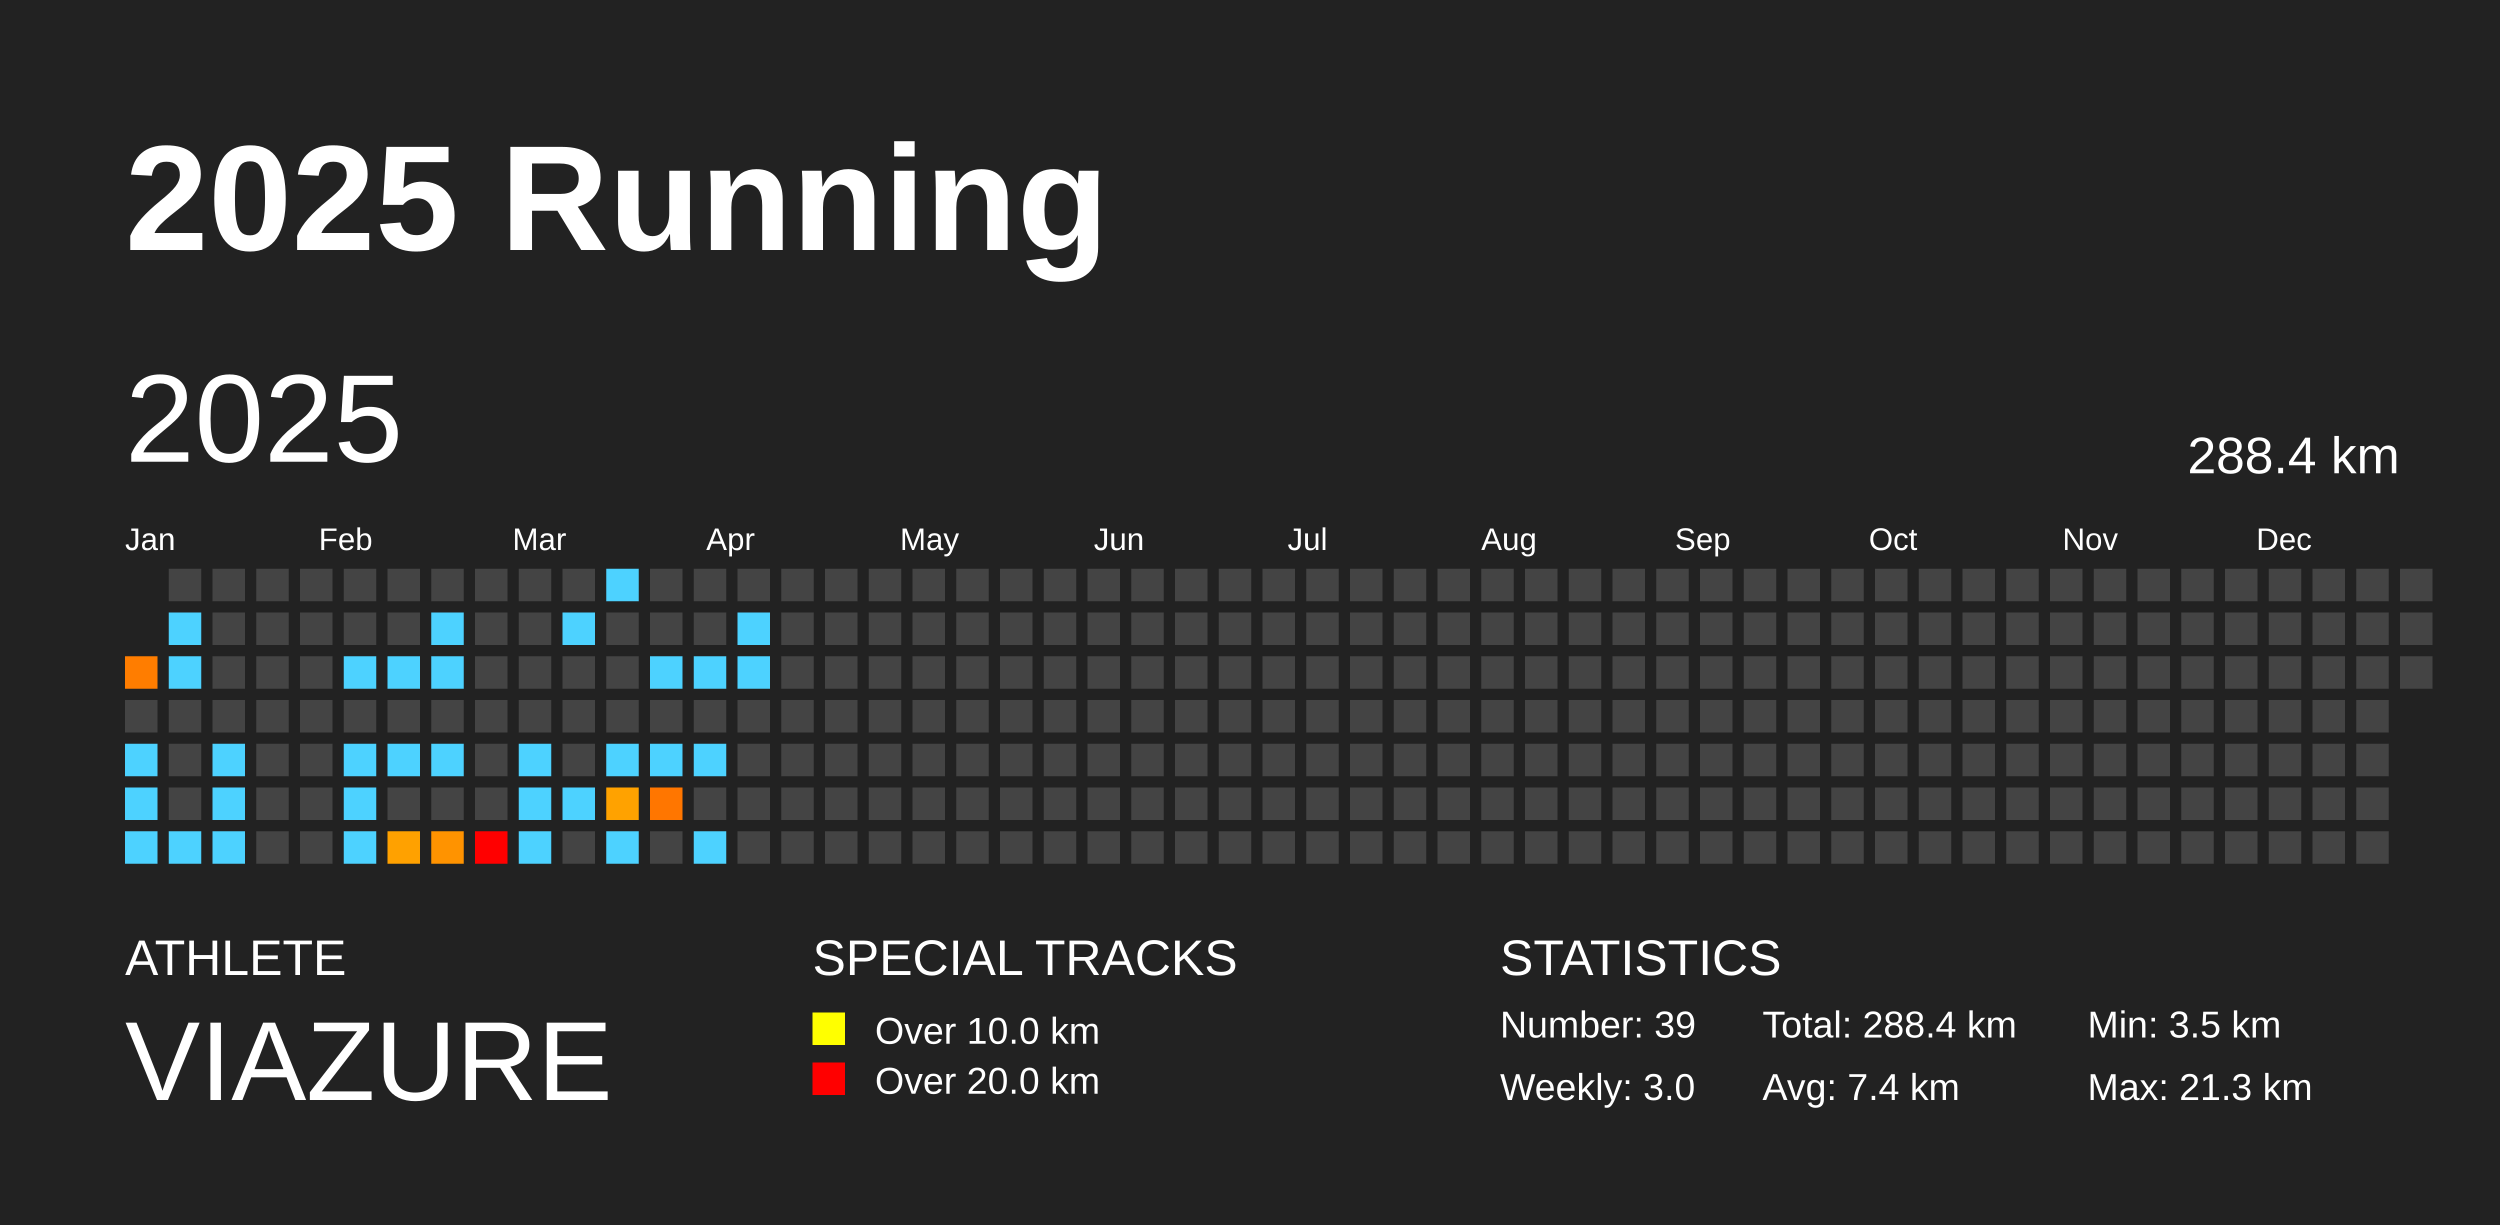
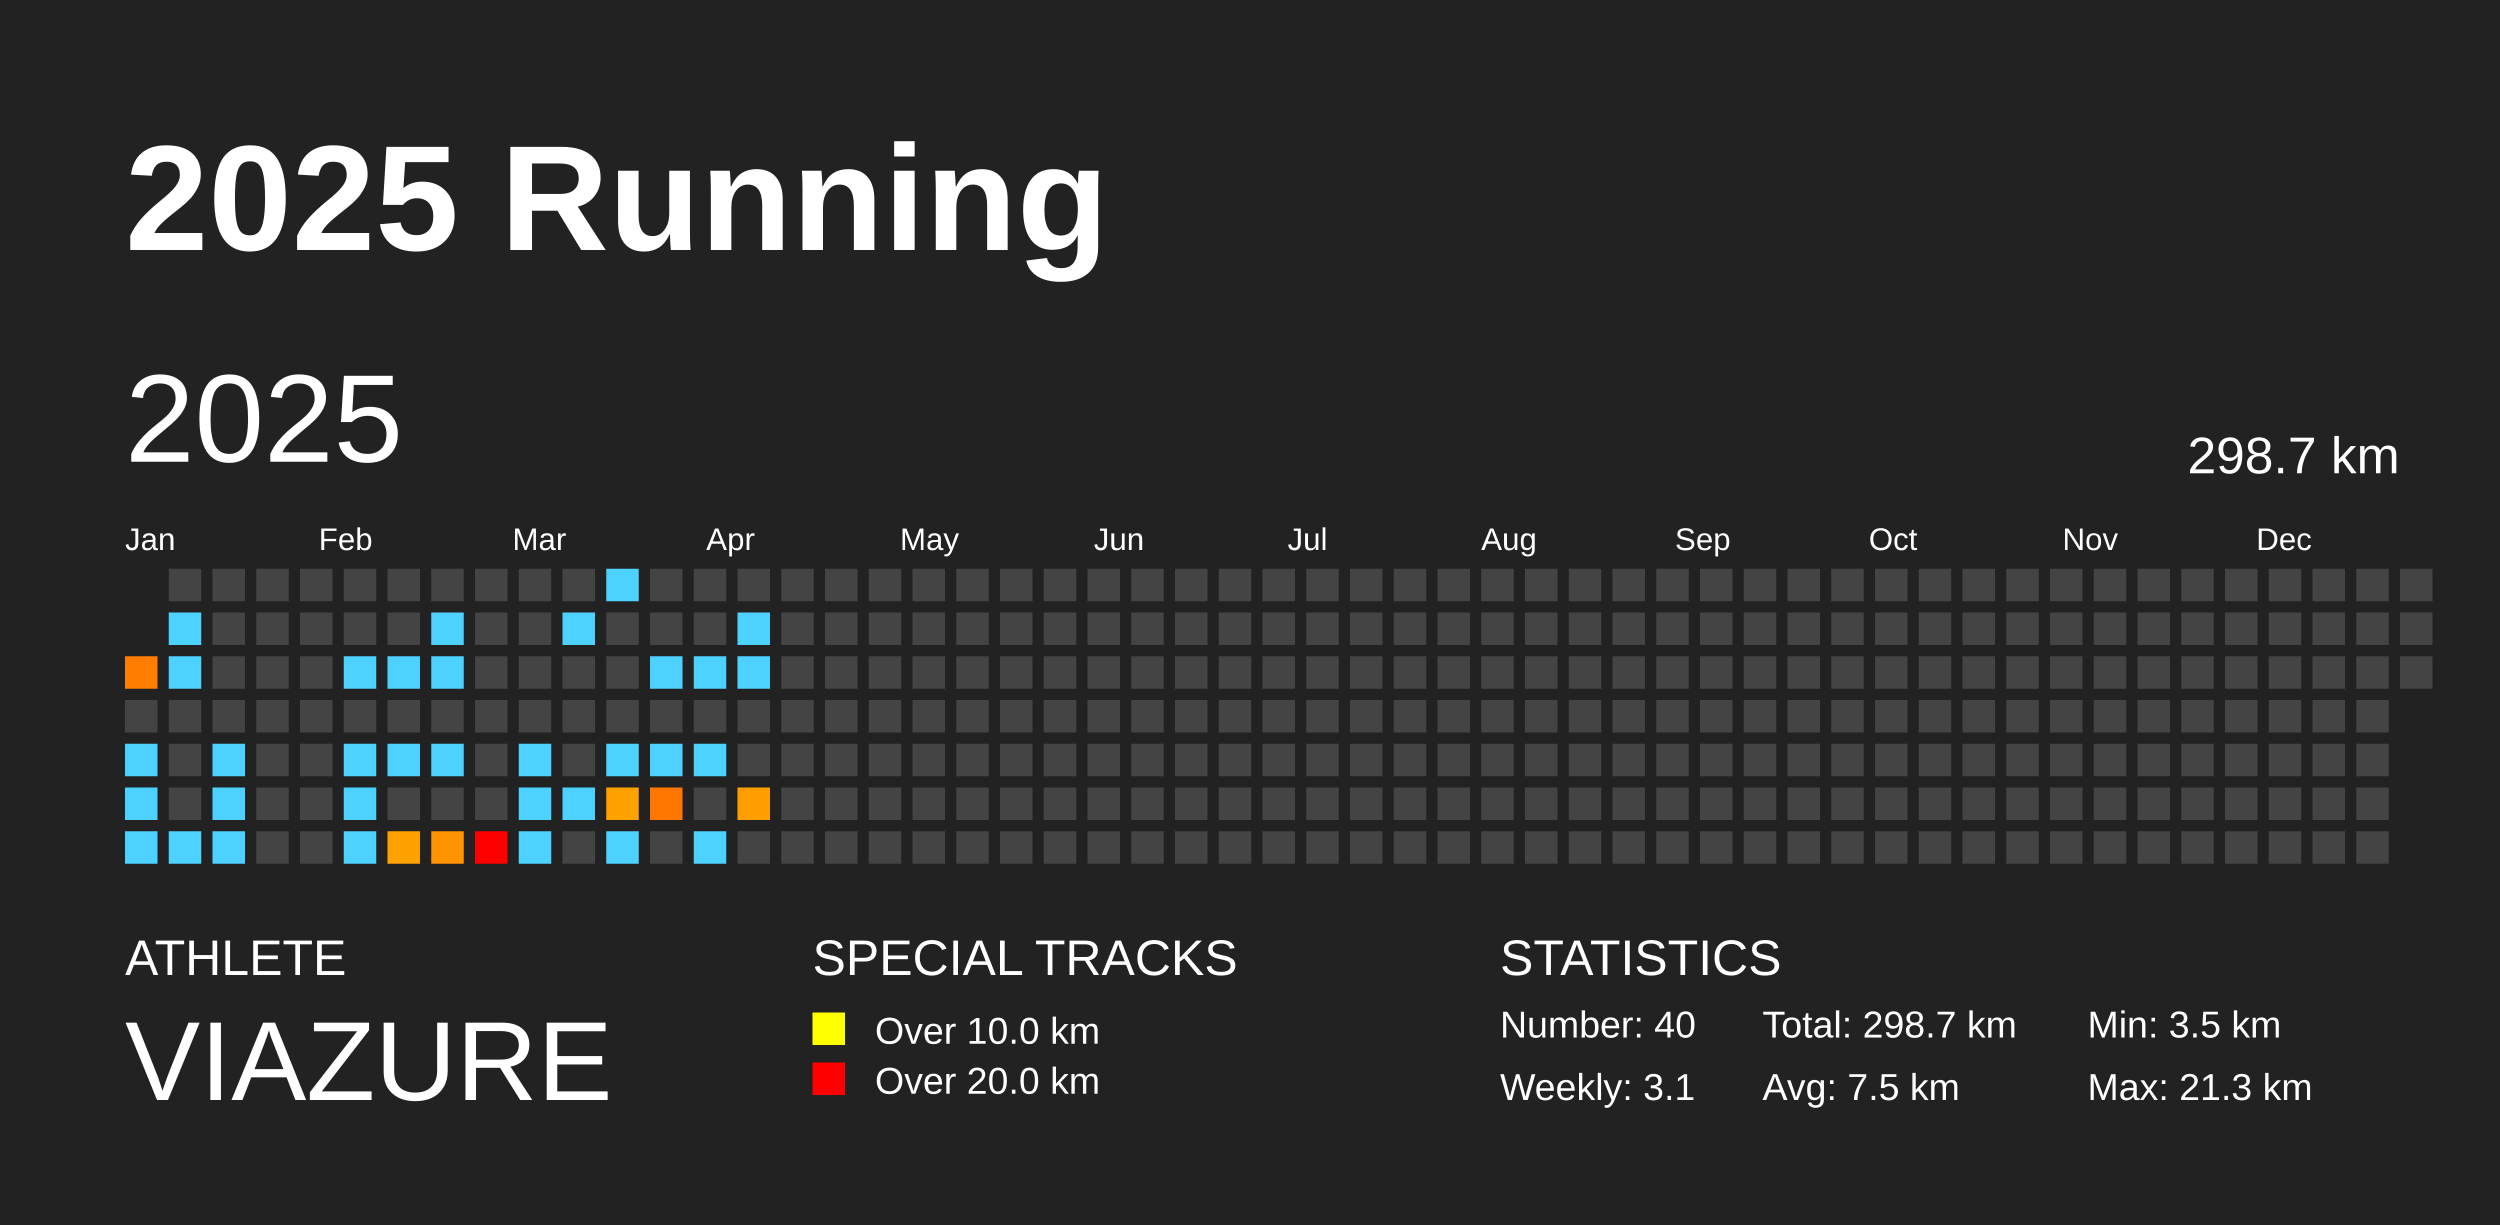
<svg xmlns="http://www.w3.org/2000/svg" baseProfile="full" height="98mm" version="1.1" viewBox="0,0,200,98" width="200mm">
  <defs />
  <rect fill="#222222" height="98" width="200" x="0" y="0" />
  <text fill="#FFFFFF" style="font-size:12px; font-family:Arial; font-weight:bold;" x="10" y="20">2025 Running</text>
  <text fill="#FFFFFF" style="font-size:4px; font-family:Arial" x="10" y="78">ATHLETE</text>
  <text fill="#FFFFFF" style="font-size:9px; font-family:Arial" x="10" y="88">VIAZURE</text>
  <text fill="#FFFFFF" style="font-size:4px; font-family:Arial" x="65" y="78">SPECIAL TRACKS</text>
  <rect fill="yellow" height="2.6" width="2.6" x="65" y="81" />
  <text fill="#FFFFFF" style="font-size:3px; font-family:Arial" x="70" y="83.5">Over 10.0 km</text>
  <rect fill="red" height="2.6" width="2.6" x="65" y="85" />
  <text fill="#FFFFFF" style="font-size:3px; font-family:Arial" x="70" y="87.5">Over 20.0 km</text>
  <text fill="#FFFFFF" style="font-size:4px; font-family:Arial" x="120" y="78">STATISTICS</text>
-   <text fill="#FFFFFF" style="font-size:3px; font-family:Arial" x="120" y="83">Number: 39</text>
-   <text fill="#FFFFFF" style="font-size:3px; font-family:Arial" x="120" y="88">Weekly: 3.0</text>
-   <text fill="#FFFFFF" style="font-size:3px; font-family:Arial" x="141" y="83">Total: 288.4 km</text>
-   <text fill="#FFFFFF" style="font-size:3px; font-family:Arial" x="141" y="88">Avg: 7.4 km</text>
+   <text fill="#FFFFFF" style="font-size:3px; font-family:Arial" x="120" y="83">Number: 40</text>
+   <text fill="#FFFFFF" style="font-size:3px; font-family:Arial" x="120" y="88">Weekly: 3.1</text>
+   <text fill="#FFFFFF" style="font-size:3px; font-family:Arial" x="141" y="83">Total: 298.7 km</text>
+   <text fill="#FFFFFF" style="font-size:3px; font-family:Arial" x="141" y="88">Avg: 7.5 km</text>
  <text fill="#FFFFFF" style="font-size:3px; font-family:Arial" x="167" y="83">Min: 3.5 km</text>
  <text fill="#FFFFFF" style="font-size:3px; font-family:Arial" x="167" y="88">Max: 21.3 km</text>
  <text dominant-baseline="hanging" fill="#FFFFFF" style="font-size:10.0px; font-family:Arial;" x="10" y="30">2025</text>
-   <text dominant-baseline="hanging" fill="#FFFFFF" style="font-size:4.125px; font-family:Arial;" x="175" y="35">288.4 km</text>
+   <text dominant-baseline="hanging" fill="#FFFFFF" style="font-size:4.125px; font-family:Arial;" x="175" y="35">298.7 km</text>
  <text fill="#FFFFFF" style="font-size:2.5px; font-family:Arial" x="10.0" y="44">Jan</text>
  <text fill="#FFFFFF" style="font-size:2.5px; font-family:Arial" x="25.5" y="44">Feb</text>
  <text fill="#FFFFFF" style="font-size:2.5px; font-family:Arial" x="41.0" y="44">Mar</text>
  <text fill="#FFFFFF" style="font-size:2.5px; font-family:Arial" x="56.5" y="44">Apr</text>
  <text fill="#FFFFFF" style="font-size:2.5px; font-family:Arial" x="72.0" y="44">May</text>
  <text fill="#FFFFFF" style="font-size:2.5px; font-family:Arial" x="87.5" y="44">Jun</text>
  <text fill="#FFFFFF" style="font-size:2.5px; font-family:Arial" x="103.0" y="44">Jul</text>
  <text fill="#FFFFFF" style="font-size:2.5px; font-family:Arial" x="118.5" y="44">Aug</text>
  <text fill="#FFFFFF" style="font-size:2.5px; font-family:Arial" x="134.0" y="44">Sep</text>
  <text fill="#FFFFFF" style="font-size:2.5px; font-family:Arial" x="149.5" y="44">Oct</text>
  <text fill="#FFFFFF" style="font-size:2.5px; font-family:Arial" x="165.0" y="44">Nov</text>
  <text fill="#FFFFFF" style="font-size:2.5px; font-family:Arial" x="180.5" y="44">Dec</text>
  <rect fill="#ff7d00" height="2.6" width="2.6" x="10.0" y="52.5" />
  <rect fill="#444444" height="2.6" width="2.6" x="10.0" y="56.0" />
  <rect fill="#4dd2ff" height="2.6" width="2.6" x="10.0" y="59.5" />
  <rect fill="#4dd2ff" height="2.6" width="2.6" x="10.0" y="63.0" />
  <rect fill="#4dd2ff" height="2.6" width="2.6" x="10.0" y="66.5" />
  <rect fill="#444444" height="2.6" width="2.6" x="13.5" y="45.5" />
  <rect fill="#4dd2ff" height="2.6" width="2.6" x="13.5" y="49.0" />
  <rect fill="#4dd2ff" height="2.6" width="2.6" x="13.5" y="52.5" />
  <rect fill="#444444" height="2.6" width="2.6" x="13.5" y="56.0" />
  <rect fill="#444444" height="2.6" width="2.6" x="13.5" y="59.5" />
  <rect fill="#444444" height="2.6" width="2.6" x="13.5" y="63.0" />
  <rect fill="#4dd2ff" height="2.6" width="2.6" x="13.5" y="66.5" />
  <rect fill="#444444" height="2.6" width="2.6" x="17.0" y="45.5" />
  <rect fill="#444444" height="2.6" width="2.6" x="17.0" y="49.0" />
  <rect fill="#444444" height="2.6" width="2.6" x="17.0" y="52.5" />
  <rect fill="#444444" height="2.6" width="2.6" x="17.0" y="56.0" />
  <rect fill="#4dd2ff" height="2.6" width="2.6" x="17.0" y="59.5" />
  <rect fill="#4dd2ff" height="2.6" width="2.6" x="17.0" y="63.0" />
  <rect fill="#4dd2ff" height="2.6" width="2.6" x="17.0" y="66.5" />
  <rect fill="#444444" height="2.6" width="2.6" x="20.5" y="45.5" />
  <rect fill="#444444" height="2.6" width="2.6" x="20.5" y="49.0" />
  <rect fill="#444444" height="2.6" width="2.6" x="20.5" y="52.5" />
  <rect fill="#444444" height="2.6" width="2.6" x="20.5" y="56.0" />
  <rect fill="#444444" height="2.6" width="2.6" x="20.5" y="59.5" />
  <rect fill="#444444" height="2.6" width="2.6" x="20.5" y="63.0" />
  <rect fill="#444444" height="2.6" width="2.6" x="20.5" y="66.5" />
  <rect fill="#444444" height="2.6" width="2.6" x="24.0" y="45.5" />
  <rect fill="#444444" height="2.6" width="2.6" x="24.0" y="49.0" />
  <rect fill="#444444" height="2.6" width="2.6" x="24.0" y="52.5" />
  <rect fill="#444444" height="2.6" width="2.6" x="24.0" y="56.0" />
  <rect fill="#444444" height="2.6" width="2.6" x="24.0" y="59.5" />
  <rect fill="#444444" height="2.6" width="2.6" x="24.0" y="63.0" />
  <rect fill="#444444" height="2.6" width="2.6" x="24.0" y="66.5" />
  <rect fill="#444444" height="2.6" width="2.6" x="27.5" y="45.5" />
  <rect fill="#444444" height="2.6" width="2.6" x="27.5" y="49.0" />
  <rect fill="#4dd2ff" height="2.6" width="2.6" x="27.5" y="52.5" />
  <rect fill="#444444" height="2.6" width="2.6" x="27.5" y="56.0" />
  <rect fill="#4dd2ff" height="2.6" width="2.6" x="27.5" y="59.5" />
  <rect fill="#4dd2ff" height="2.6" width="2.6" x="27.5" y="63.0" />
  <rect fill="#4dd2ff" height="2.6" width="2.6" x="27.5" y="66.5" />
  <rect fill="#444444" height="2.6" width="2.6" x="31.0" y="45.5" />
  <rect fill="#444444" height="2.6" width="2.6" x="31.0" y="49.0" />
  <rect fill="#4dd2ff" height="2.6" width="2.6" x="31.0" y="52.5" />
  <rect fill="#444444" height="2.6" width="2.6" x="31.0" y="56.0" />
  <rect fill="#4dd2ff" height="2.6" width="2.6" x="31.0" y="59.5" />
  <rect fill="#444444" height="2.6" width="2.6" x="31.0" y="63.0" />
  <rect fill="#ffa100" height="2.6" width="2.6" x="31.0" y="66.5" />
  <rect fill="#444444" height="2.6" width="2.6" x="34.5" y="45.5" />
  <rect fill="#4dd2ff" height="2.6" width="2.6" x="34.5" y="49.0" />
  <rect fill="#4dd2ff" height="2.6" width="2.6" x="34.5" y="52.5" />
  <rect fill="#444444" height="2.6" width="2.6" x="34.5" y="56.0" />
  <rect fill="#4dd2ff" height="2.6" width="2.6" x="34.5" y="59.5" />
  <rect fill="#444444" height="2.6" width="2.6" x="34.5" y="63.0" />
  <rect fill="#ff9300" height="2.6" width="2.6" x="34.5" y="66.5" />
  <rect fill="#444444" height="2.6" width="2.6" x="38.0" y="45.5" />
  <rect fill="#444444" height="2.6" width="2.6" x="38.0" y="49.0" />
  <rect fill="#444444" height="2.6" width="2.6" x="38.0" y="52.5" />
  <rect fill="#444444" height="2.6" width="2.6" x="38.0" y="56.0" />
  <rect fill="#444444" height="2.6" width="2.6" x="38.0" y="59.5" />
  <rect fill="#444444" height="2.6" width="2.6" x="38.0" y="63.0" />
  <rect fill="red" height="2.6" width="2.6" x="38.0" y="66.5" />
  <rect fill="#444444" height="2.6" width="2.6" x="41.5" y="45.5" />
  <rect fill="#444444" height="2.6" width="2.6" x="41.5" y="49.0" />
  <rect fill="#444444" height="2.6" width="2.6" x="41.5" y="52.5" />
  <rect fill="#444444" height="2.6" width="2.6" x="41.5" y="56.0" />
  <rect fill="#4dd2ff" height="2.6" width="2.6" x="41.5" y="59.5" />
  <rect fill="#4dd2ff" height="2.6" width="2.6" x="41.5" y="63.0" />
  <rect fill="#4dd2ff" height="2.6" width="2.6" x="41.5" y="66.5" />
  <rect fill="#444444" height="2.6" width="2.6" x="45.0" y="45.5" />
  <rect fill="#4dd2ff" height="2.6" width="2.6" x="45.0" y="49.0" />
  <rect fill="#444444" height="2.6" width="2.6" x="45.0" y="52.5" />
  <rect fill="#444444" height="2.6" width="2.6" x="45.0" y="56.0" />
  <rect fill="#444444" height="2.6" width="2.6" x="45.0" y="59.5" />
  <rect fill="#4dd2ff" height="2.6" width="2.6" x="45.0" y="63.0" />
  <rect fill="#444444" height="2.6" width="2.6" x="45.0" y="66.5" />
  <rect fill="#4dd2ff" height="2.6" width="2.6" x="48.5" y="45.5" />
  <rect fill="#444444" height="2.6" width="2.6" x="48.5" y="49.0" />
  <rect fill="#444444" height="2.6" width="2.6" x="48.5" y="52.5" />
  <rect fill="#444444" height="2.6" width="2.6" x="48.5" y="56.0" />
  <rect fill="#4dd2ff" height="2.6" width="2.6" x="48.5" y="59.5" />
  <rect fill="#ffa200" height="2.6" width="2.6" x="48.5" y="63.0" />
  <rect fill="#4dd2ff" height="2.6" width="2.6" x="48.5" y="66.5" />
  <rect fill="#444444" height="2.6" width="2.6" x="52.0" y="45.5" />
  <rect fill="#444444" height="2.6" width="2.6" x="52.0" y="49.0" />
  <rect fill="#4dd2ff" height="2.6" width="2.6" x="52.0" y="52.5" />
  <rect fill="#444444" height="2.6" width="2.6" x="52.0" y="56.0" />
  <rect fill="#4dd2ff" height="2.6" width="2.6" x="52.0" y="59.5" />
  <rect fill="#ff7600" height="2.6" width="2.6" x="52.0" y="63.0" />
  <rect fill="#444444" height="2.6" width="2.6" x="52.0" y="66.5" />
  <rect fill="#444444" height="2.6" width="2.6" x="55.5" y="45.5" />
  <rect fill="#444444" height="2.6" width="2.6" x="55.5" y="49.0" />
  <rect fill="#4dd2ff" height="2.6" width="2.6" x="55.5" y="52.5" />
  <rect fill="#444444" height="2.6" width="2.6" x="55.5" y="56.0" />
  <rect fill="#4dd2ff" height="2.6" width="2.6" x="55.5" y="59.5" />
  <rect fill="#444444" height="2.6" width="2.6" x="55.5" y="63.0" />
  <rect fill="#4dd2ff" height="2.6" width="2.6" x="55.5" y="66.5" />
  <rect fill="#444444" height="2.6" width="2.6" x="59.0" y="45.5" />
  <rect fill="#4dd2ff" height="2.6" width="2.6" x="59.0" y="49.0" />
  <rect fill="#4dd2ff" height="2.6" width="2.6" x="59.0" y="52.5" />
  <rect fill="#444444" height="2.6" width="2.6" x="59.0" y="56.0" />
  <rect fill="#444444" height="2.6" width="2.6" x="59.0" y="59.5" />
-   <rect fill="#444444" height="2.6" width="2.6" x="59.0" y="63.0" />
+   <rect fill="#ff9e00" height="2.6" width="2.6" x="59.0" y="63.0" />
  <rect fill="#444444" height="2.6" width="2.6" x="59.0" y="66.5" />
  <rect fill="#444444" height="2.6" width="2.6" x="62.5" y="45.5" />
  <rect fill="#444444" height="2.6" width="2.6" x="62.5" y="49.0" />
  <rect fill="#444444" height="2.6" width="2.6" x="62.5" y="52.5" />
  <rect fill="#444444" height="2.6" width="2.6" x="62.5" y="56.0" />
  <rect fill="#444444" height="2.6" width="2.6" x="62.5" y="59.5" />
  <rect fill="#444444" height="2.6" width="2.6" x="62.5" y="63.0" />
  <rect fill="#444444" height="2.6" width="2.6" x="62.5" y="66.5" />
  <rect fill="#444444" height="2.6" width="2.6" x="66.0" y="45.5" />
  <rect fill="#444444" height="2.6" width="2.6" x="66.0" y="49.0" />
  <rect fill="#444444" height="2.6" width="2.6" x="66.0" y="52.5" />
  <rect fill="#444444" height="2.6" width="2.6" x="66.0" y="56.0" />
  <rect fill="#444444" height="2.6" width="2.6" x="66.0" y="59.5" />
  <rect fill="#444444" height="2.6" width="2.6" x="66.0" y="63.0" />
  <rect fill="#444444" height="2.6" width="2.6" x="66.0" y="66.5" />
  <rect fill="#444444" height="2.6" width="2.6" x="69.5" y="45.5" />
  <rect fill="#444444" height="2.6" width="2.6" x="69.5" y="49.0" />
  <rect fill="#444444" height="2.6" width="2.6" x="69.5" y="52.5" />
  <rect fill="#444444" height="2.6" width="2.6" x="69.5" y="56.0" />
  <rect fill="#444444" height="2.6" width="2.6" x="69.5" y="59.5" />
  <rect fill="#444444" height="2.6" width="2.6" x="69.5" y="63.0" />
  <rect fill="#444444" height="2.6" width="2.6" x="69.5" y="66.5" />
  <rect fill="#444444" height="2.6" width="2.6" x="73.0" y="45.5" />
  <rect fill="#444444" height="2.6" width="2.6" x="73.0" y="49.0" />
  <rect fill="#444444" height="2.6" width="2.6" x="73.0" y="52.5" />
  <rect fill="#444444" height="2.6" width="2.6" x="73.0" y="56.0" />
  <rect fill="#444444" height="2.6" width="2.6" x="73.0" y="59.5" />
  <rect fill="#444444" height="2.6" width="2.6" x="73.0" y="63.0" />
  <rect fill="#444444" height="2.6" width="2.6" x="73.0" y="66.5" />
  <rect fill="#444444" height="2.6" width="2.6" x="76.5" y="45.5" />
  <rect fill="#444444" height="2.6" width="2.6" x="76.5" y="49.0" />
  <rect fill="#444444" height="2.6" width="2.6" x="76.5" y="52.5" />
  <rect fill="#444444" height="2.6" width="2.6" x="76.5" y="56.0" />
  <rect fill="#444444" height="2.6" width="2.6" x="76.5" y="59.5" />
  <rect fill="#444444" height="2.6" width="2.6" x="76.5" y="63.0" />
  <rect fill="#444444" height="2.6" width="2.6" x="76.5" y="66.5" />
  <rect fill="#444444" height="2.6" width="2.6" x="80.0" y="45.5" />
  <rect fill="#444444" height="2.6" width="2.6" x="80.0" y="49.0" />
  <rect fill="#444444" height="2.6" width="2.6" x="80.0" y="52.5" />
  <rect fill="#444444" height="2.6" width="2.6" x="80.0" y="56.0" />
  <rect fill="#444444" height="2.6" width="2.6" x="80.0" y="59.5" />
  <rect fill="#444444" height="2.6" width="2.6" x="80.0" y="63.0" />
  <rect fill="#444444" height="2.6" width="2.6" x="80.0" y="66.5" />
  <rect fill="#444444" height="2.6" width="2.6" x="83.5" y="45.5" />
  <rect fill="#444444" height="2.6" width="2.6" x="83.5" y="49.0" />
  <rect fill="#444444" height="2.6" width="2.6" x="83.5" y="52.5" />
  <rect fill="#444444" height="2.6" width="2.6" x="83.5" y="56.0" />
  <rect fill="#444444" height="2.6" width="2.6" x="83.5" y="59.5" />
  <rect fill="#444444" height="2.6" width="2.6" x="83.5" y="63.0" />
  <rect fill="#444444" height="2.6" width="2.6" x="83.5" y="66.5" />
  <rect fill="#444444" height="2.6" width="2.6" x="87.0" y="45.5" />
  <rect fill="#444444" height="2.6" width="2.6" x="87.0" y="49.0" />
  <rect fill="#444444" height="2.6" width="2.6" x="87.0" y="52.5" />
  <rect fill="#444444" height="2.6" width="2.6" x="87.0" y="56.0" />
  <rect fill="#444444" height="2.6" width="2.6" x="87.0" y="59.5" />
  <rect fill="#444444" height="2.6" width="2.6" x="87.0" y="63.0" />
  <rect fill="#444444" height="2.6" width="2.6" x="87.0" y="66.5" />
  <rect fill="#444444" height="2.6" width="2.6" x="90.5" y="45.5" />
  <rect fill="#444444" height="2.6" width="2.6" x="90.5" y="49.0" />
  <rect fill="#444444" height="2.6" width="2.6" x="90.5" y="52.5" />
  <rect fill="#444444" height="2.6" width="2.6" x="90.5" y="56.0" />
  <rect fill="#444444" height="2.6" width="2.6" x="90.5" y="59.5" />
  <rect fill="#444444" height="2.6" width="2.6" x="90.5" y="63.0" />
  <rect fill="#444444" height="2.6" width="2.6" x="90.5" y="66.5" />
  <rect fill="#444444" height="2.6" width="2.6" x="94.0" y="45.5" />
  <rect fill="#444444" height="2.6" width="2.6" x="94.0" y="49.0" />
  <rect fill="#444444" height="2.6" width="2.6" x="94.0" y="52.5" />
  <rect fill="#444444" height="2.6" width="2.6" x="94.0" y="56.0" />
  <rect fill="#444444" height="2.6" width="2.6" x="94.0" y="59.5" />
  <rect fill="#444444" height="2.6" width="2.6" x="94.0" y="63.0" />
  <rect fill="#444444" height="2.6" width="2.6" x="94.0" y="66.5" />
  <rect fill="#444444" height="2.6" width="2.6" x="97.5" y="45.5" />
  <rect fill="#444444" height="2.6" width="2.6" x="97.5" y="49.0" />
  <rect fill="#444444" height="2.6" width="2.6" x="97.5" y="52.5" />
  <rect fill="#444444" height="2.6" width="2.6" x="97.5" y="56.0" />
  <rect fill="#444444" height="2.6" width="2.6" x="97.5" y="59.5" />
  <rect fill="#444444" height="2.6" width="2.6" x="97.5" y="63.0" />
  <rect fill="#444444" height="2.6" width="2.6" x="97.5" y="66.5" />
  <rect fill="#444444" height="2.6" width="2.6" x="101.0" y="45.5" />
  <rect fill="#444444" height="2.6" width="2.6" x="101.0" y="49.0" />
  <rect fill="#444444" height="2.6" width="2.6" x="101.0" y="52.5" />
  <rect fill="#444444" height="2.6" width="2.6" x="101.0" y="56.0" />
  <rect fill="#444444" height="2.6" width="2.6" x="101.0" y="59.5" />
  <rect fill="#444444" height="2.6" width="2.6" x="101.0" y="63.0" />
  <rect fill="#444444" height="2.6" width="2.6" x="101.0" y="66.5" />
  <rect fill="#444444" height="2.6" width="2.6" x="104.5" y="45.5" />
  <rect fill="#444444" height="2.6" width="2.6" x="104.5" y="49.0" />
  <rect fill="#444444" height="2.6" width="2.6" x="104.5" y="52.5" />
  <rect fill="#444444" height="2.6" width="2.6" x="104.5" y="56.0" />
  <rect fill="#444444" height="2.6" width="2.6" x="104.5" y="59.5" />
  <rect fill="#444444" height="2.6" width="2.6" x="104.5" y="63.0" />
  <rect fill="#444444" height="2.6" width="2.6" x="104.5" y="66.5" />
  <rect fill="#444444" height="2.6" width="2.6" x="108.0" y="45.5" />
  <rect fill="#444444" height="2.6" width="2.6" x="108.0" y="49.0" />
  <rect fill="#444444" height="2.6" width="2.6" x="108.0" y="52.5" />
  <rect fill="#444444" height="2.6" width="2.6" x="108.0" y="56.0" />
  <rect fill="#444444" height="2.6" width="2.6" x="108.0" y="59.5" />
  <rect fill="#444444" height="2.6" width="2.6" x="108.0" y="63.0" />
  <rect fill="#444444" height="2.6" width="2.6" x="108.0" y="66.5" />
  <rect fill="#444444" height="2.6" width="2.6" x="111.5" y="45.5" />
  <rect fill="#444444" height="2.6" width="2.6" x="111.5" y="49.0" />
  <rect fill="#444444" height="2.6" width="2.6" x="111.5" y="52.5" />
  <rect fill="#444444" height="2.6" width="2.6" x="111.5" y="56.0" />
  <rect fill="#444444" height="2.6" width="2.6" x="111.5" y="59.5" />
  <rect fill="#444444" height="2.6" width="2.6" x="111.5" y="63.0" />
  <rect fill="#444444" height="2.6" width="2.6" x="111.5" y="66.5" />
  <rect fill="#444444" height="2.6" width="2.6" x="115.0" y="45.5" />
  <rect fill="#444444" height="2.6" width="2.6" x="115.0" y="49.0" />
  <rect fill="#444444" height="2.6" width="2.6" x="115.0" y="52.5" />
  <rect fill="#444444" height="2.6" width="2.6" x="115.0" y="56.0" />
  <rect fill="#444444" height="2.6" width="2.6" x="115.0" y="59.5" />
  <rect fill="#444444" height="2.6" width="2.6" x="115.0" y="63.0" />
  <rect fill="#444444" height="2.6" width="2.6" x="115.0" y="66.5" />
  <rect fill="#444444" height="2.6" width="2.6" x="118.5" y="45.5" />
  <rect fill="#444444" height="2.6" width="2.6" x="118.5" y="49.0" />
  <rect fill="#444444" height="2.6" width="2.6" x="118.5" y="52.5" />
  <rect fill="#444444" height="2.6" width="2.6" x="118.5" y="56.0" />
  <rect fill="#444444" height="2.6" width="2.6" x="118.5" y="59.5" />
  <rect fill="#444444" height="2.6" width="2.6" x="118.5" y="63.0" />
  <rect fill="#444444" height="2.6" width="2.6" x="118.5" y="66.5" />
  <rect fill="#444444" height="2.6" width="2.6" x="122.0" y="45.5" />
  <rect fill="#444444" height="2.6" width="2.6" x="122.0" y="49.0" />
  <rect fill="#444444" height="2.6" width="2.6" x="122.0" y="52.5" />
  <rect fill="#444444" height="2.6" width="2.6" x="122.0" y="56.0" />
  <rect fill="#444444" height="2.6" width="2.6" x="122.0" y="59.5" />
  <rect fill="#444444" height="2.6" width="2.6" x="122.0" y="63.0" />
  <rect fill="#444444" height="2.6" width="2.6" x="122.0" y="66.5" />
  <rect fill="#444444" height="2.6" width="2.6" x="125.5" y="45.5" />
  <rect fill="#444444" height="2.6" width="2.6" x="125.5" y="49.0" />
  <rect fill="#444444" height="2.6" width="2.6" x="125.5" y="52.5" />
  <rect fill="#444444" height="2.6" width="2.6" x="125.5" y="56.0" />
  <rect fill="#444444" height="2.6" width="2.6" x="125.5" y="59.5" />
  <rect fill="#444444" height="2.6" width="2.6" x="125.5" y="63.0" />
  <rect fill="#444444" height="2.6" width="2.6" x="125.5" y="66.5" />
  <rect fill="#444444" height="2.6" width="2.6" x="129.0" y="45.5" />
  <rect fill="#444444" height="2.6" width="2.6" x="129.0" y="49.0" />
  <rect fill="#444444" height="2.6" width="2.6" x="129.0" y="52.5" />
  <rect fill="#444444" height="2.6" width="2.6" x="129.0" y="56.0" />
  <rect fill="#444444" height="2.6" width="2.6" x="129.0" y="59.5" />
  <rect fill="#444444" height="2.6" width="2.6" x="129.0" y="63.0" />
  <rect fill="#444444" height="2.6" width="2.6" x="129.0" y="66.5" />
  <rect fill="#444444" height="2.6" width="2.6" x="132.5" y="45.5" />
  <rect fill="#444444" height="2.6" width="2.6" x="132.5" y="49.0" />
  <rect fill="#444444" height="2.6" width="2.6" x="132.5" y="52.5" />
  <rect fill="#444444" height="2.6" width="2.6" x="132.5" y="56.0" />
  <rect fill="#444444" height="2.6" width="2.6" x="132.5" y="59.5" />
  <rect fill="#444444" height="2.6" width="2.6" x="132.5" y="63.0" />
  <rect fill="#444444" height="2.6" width="2.6" x="132.5" y="66.5" />
  <rect fill="#444444" height="2.6" width="2.6" x="136.0" y="45.5" />
  <rect fill="#444444" height="2.6" width="2.6" x="136.0" y="49.0" />
  <rect fill="#444444" height="2.6" width="2.6" x="136.0" y="52.5" />
  <rect fill="#444444" height="2.6" width="2.6" x="136.0" y="56.0" />
  <rect fill="#444444" height="2.6" width="2.6" x="136.0" y="59.5" />
  <rect fill="#444444" height="2.6" width="2.6" x="136.0" y="63.0" />
  <rect fill="#444444" height="2.6" width="2.6" x="136.0" y="66.5" />
  <rect fill="#444444" height="2.6" width="2.6" x="139.5" y="45.5" />
  <rect fill="#444444" height="2.6" width="2.6" x="139.5" y="49.0" />
  <rect fill="#444444" height="2.6" width="2.6" x="139.5" y="52.5" />
  <rect fill="#444444" height="2.6" width="2.6" x="139.5" y="56.0" />
  <rect fill="#444444" height="2.6" width="2.6" x="139.5" y="59.5" />
  <rect fill="#444444" height="2.6" width="2.6" x="139.5" y="63.0" />
  <rect fill="#444444" height="2.6" width="2.6" x="139.5" y="66.5" />
  <rect fill="#444444" height="2.6" width="2.6" x="143.0" y="45.5" />
  <rect fill="#444444" height="2.6" width="2.6" x="143.0" y="49.0" />
  <rect fill="#444444" height="2.6" width="2.6" x="143.0" y="52.5" />
  <rect fill="#444444" height="2.6" width="2.6" x="143.0" y="56.0" />
  <rect fill="#444444" height="2.6" width="2.6" x="143.0" y="59.5" />
  <rect fill="#444444" height="2.6" width="2.6" x="143.0" y="63.0" />
  <rect fill="#444444" height="2.6" width="2.6" x="143.0" y="66.5" />
  <rect fill="#444444" height="2.6" width="2.6" x="146.5" y="45.5" />
  <rect fill="#444444" height="2.6" width="2.6" x="146.5" y="49.0" />
  <rect fill="#444444" height="2.6" width="2.6" x="146.5" y="52.5" />
  <rect fill="#444444" height="2.6" width="2.6" x="146.5" y="56.0" />
  <rect fill="#444444" height="2.6" width="2.6" x="146.5" y="59.5" />
  <rect fill="#444444" height="2.6" width="2.6" x="146.5" y="63.0" />
  <rect fill="#444444" height="2.6" width="2.6" x="146.5" y="66.5" />
  <rect fill="#444444" height="2.6" width="2.6" x="150.0" y="45.5" />
  <rect fill="#444444" height="2.6" width="2.6" x="150.0" y="49.0" />
  <rect fill="#444444" height="2.6" width="2.6" x="150.0" y="52.5" />
  <rect fill="#444444" height="2.6" width="2.6" x="150.0" y="56.0" />
  <rect fill="#444444" height="2.6" width="2.6" x="150.0" y="59.5" />
  <rect fill="#444444" height="2.6" width="2.6" x="150.0" y="63.0" />
  <rect fill="#444444" height="2.6" width="2.6" x="150.0" y="66.5" />
  <rect fill="#444444" height="2.6" width="2.6" x="153.5" y="45.5" />
  <rect fill="#444444" height="2.6" width="2.6" x="153.5" y="49.0" />
  <rect fill="#444444" height="2.6" width="2.6" x="153.5" y="52.5" />
  <rect fill="#444444" height="2.6" width="2.6" x="153.5" y="56.0" />
  <rect fill="#444444" height="2.6" width="2.6" x="153.5" y="59.5" />
  <rect fill="#444444" height="2.6" width="2.6" x="153.5" y="63.0" />
  <rect fill="#444444" height="2.6" width="2.6" x="153.5" y="66.5" />
  <rect fill="#444444" height="2.6" width="2.6" x="157.0" y="45.5" />
  <rect fill="#444444" height="2.6" width="2.6" x="157.0" y="49.0" />
  <rect fill="#444444" height="2.6" width="2.6" x="157.0" y="52.5" />
  <rect fill="#444444" height="2.6" width="2.6" x="157.0" y="56.0" />
  <rect fill="#444444" height="2.6" width="2.6" x="157.0" y="59.5" />
  <rect fill="#444444" height="2.6" width="2.6" x="157.0" y="63.0" />
  <rect fill="#444444" height="2.6" width="2.6" x="157.0" y="66.5" />
  <rect fill="#444444" height="2.6" width="2.6" x="160.5" y="45.5" />
  <rect fill="#444444" height="2.6" width="2.6" x="160.5" y="49.0" />
  <rect fill="#444444" height="2.6" width="2.6" x="160.5" y="52.5" />
  <rect fill="#444444" height="2.6" width="2.6" x="160.5" y="56.0" />
  <rect fill="#444444" height="2.6" width="2.6" x="160.5" y="59.5" />
  <rect fill="#444444" height="2.6" width="2.6" x="160.5" y="63.0" />
  <rect fill="#444444" height="2.6" width="2.6" x="160.5" y="66.5" />
  <rect fill="#444444" height="2.6" width="2.6" x="164.0" y="45.5" />
  <rect fill="#444444" height="2.6" width="2.6" x="164.0" y="49.0" />
  <rect fill="#444444" height="2.6" width="2.6" x="164.0" y="52.5" />
  <rect fill="#444444" height="2.6" width="2.6" x="164.0" y="56.0" />
  <rect fill="#444444" height="2.6" width="2.6" x="164.0" y="59.5" />
  <rect fill="#444444" height="2.6" width="2.6" x="164.0" y="63.0" />
  <rect fill="#444444" height="2.6" width="2.6" x="164.0" y="66.5" />
  <rect fill="#444444" height="2.6" width="2.6" x="167.5" y="45.5" />
  <rect fill="#444444" height="2.6" width="2.6" x="167.5" y="49.0" />
  <rect fill="#444444" height="2.6" width="2.6" x="167.5" y="52.5" />
  <rect fill="#444444" height="2.6" width="2.6" x="167.5" y="56.0" />
  <rect fill="#444444" height="2.6" width="2.6" x="167.5" y="59.5" />
  <rect fill="#444444" height="2.6" width="2.6" x="167.5" y="63.0" />
  <rect fill="#444444" height="2.6" width="2.6" x="167.5" y="66.5" />
  <rect fill="#444444" height="2.6" width="2.6" x="171.0" y="45.5" />
  <rect fill="#444444" height="2.6" width="2.6" x="171.0" y="49.0" />
  <rect fill="#444444" height="2.6" width="2.6" x="171.0" y="52.5" />
  <rect fill="#444444" height="2.6" width="2.6" x="171.0" y="56.0" />
  <rect fill="#444444" height="2.6" width="2.6" x="171.0" y="59.5" />
  <rect fill="#444444" height="2.6" width="2.6" x="171.0" y="63.0" />
  <rect fill="#444444" height="2.6" width="2.6" x="171.0" y="66.5" />
  <rect fill="#444444" height="2.6" width="2.6" x="174.5" y="45.5" />
  <rect fill="#444444" height="2.6" width="2.6" x="174.5" y="49.0" />
  <rect fill="#444444" height="2.6" width="2.6" x="174.5" y="52.5" />
  <rect fill="#444444" height="2.6" width="2.6" x="174.5" y="56.0" />
  <rect fill="#444444" height="2.6" width="2.6" x="174.5" y="59.5" />
  <rect fill="#444444" height="2.6" width="2.6" x="174.5" y="63.0" />
  <rect fill="#444444" height="2.6" width="2.6" x="174.5" y="66.5" />
  <rect fill="#444444" height="2.6" width="2.6" x="178.0" y="45.5" />
  <rect fill="#444444" height="2.6" width="2.6" x="178.0" y="49.0" />
  <rect fill="#444444" height="2.6" width="2.6" x="178.0" y="52.5" />
  <rect fill="#444444" height="2.6" width="2.6" x="178.0" y="56.0" />
  <rect fill="#444444" height="2.6" width="2.6" x="178.0" y="59.5" />
  <rect fill="#444444" height="2.6" width="2.6" x="178.0" y="63.0" />
  <rect fill="#444444" height="2.6" width="2.6" x="178.0" y="66.5" />
  <rect fill="#444444" height="2.6" width="2.6" x="181.5" y="45.5" />
  <rect fill="#444444" height="2.6" width="2.6" x="181.5" y="49.0" />
  <rect fill="#444444" height="2.6" width="2.6" x="181.5" y="52.5" />
  <rect fill="#444444" height="2.6" width="2.6" x="181.5" y="56.0" />
  <rect fill="#444444" height="2.6" width="2.6" x="181.5" y="59.5" />
  <rect fill="#444444" height="2.6" width="2.6" x="181.5" y="63.0" />
  <rect fill="#444444" height="2.6" width="2.6" x="181.5" y="66.5" />
  <rect fill="#444444" height="2.6" width="2.6" x="185.0" y="45.5" />
  <rect fill="#444444" height="2.6" width="2.6" x="185.0" y="49.0" />
  <rect fill="#444444" height="2.6" width="2.6" x="185.0" y="52.5" />
  <rect fill="#444444" height="2.6" width="2.6" x="185.0" y="56.0" />
  <rect fill="#444444" height="2.6" width="2.6" x="185.0" y="59.5" />
  <rect fill="#444444" height="2.6" width="2.6" x="185.0" y="63.0" />
  <rect fill="#444444" height="2.6" width="2.6" x="185.0" y="66.5" />
  <rect fill="#444444" height="2.6" width="2.6" x="188.5" y="45.5" />
  <rect fill="#444444" height="2.6" width="2.6" x="188.5" y="49.0" />
  <rect fill="#444444" height="2.6" width="2.6" x="188.5" y="52.5" />
  <rect fill="#444444" height="2.6" width="2.6" x="188.5" y="56.0" />
  <rect fill="#444444" height="2.6" width="2.6" x="188.5" y="59.5" />
  <rect fill="#444444" height="2.6" width="2.6" x="188.5" y="63.0" />
  <rect fill="#444444" height="2.6" width="2.6" x="188.5" y="66.5" />
  <rect fill="#444444" height="2.6" width="2.6" x="192.0" y="45.5" />
  <rect fill="#444444" height="2.6" width="2.6" x="192.0" y="49.0" />
  <rect fill="#444444" height="2.6" width="2.6" x="192.0" y="52.5" />
</svg>
